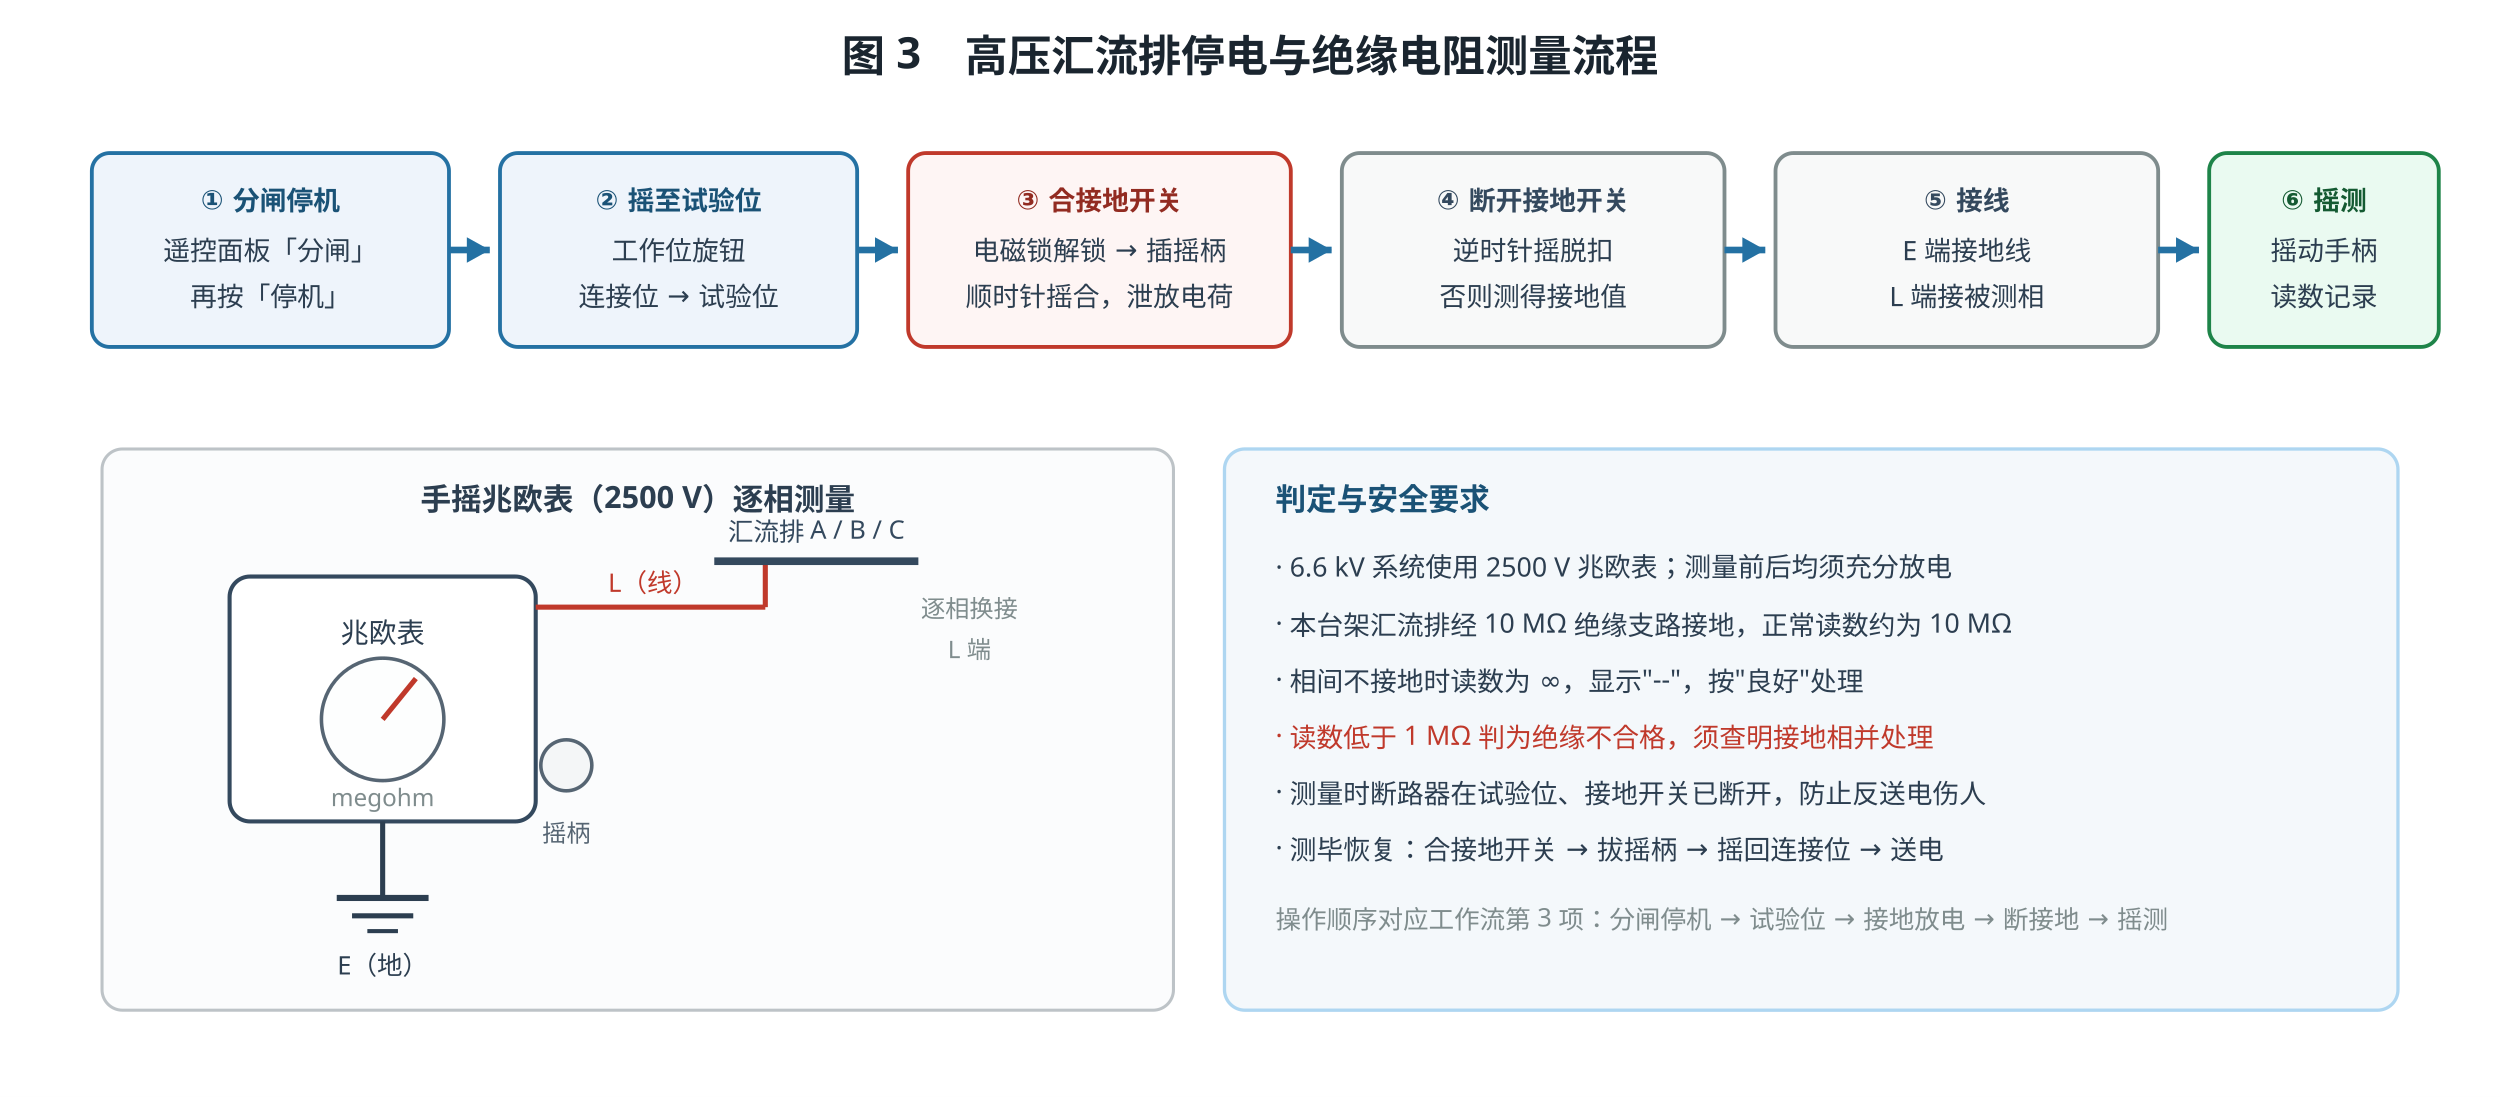
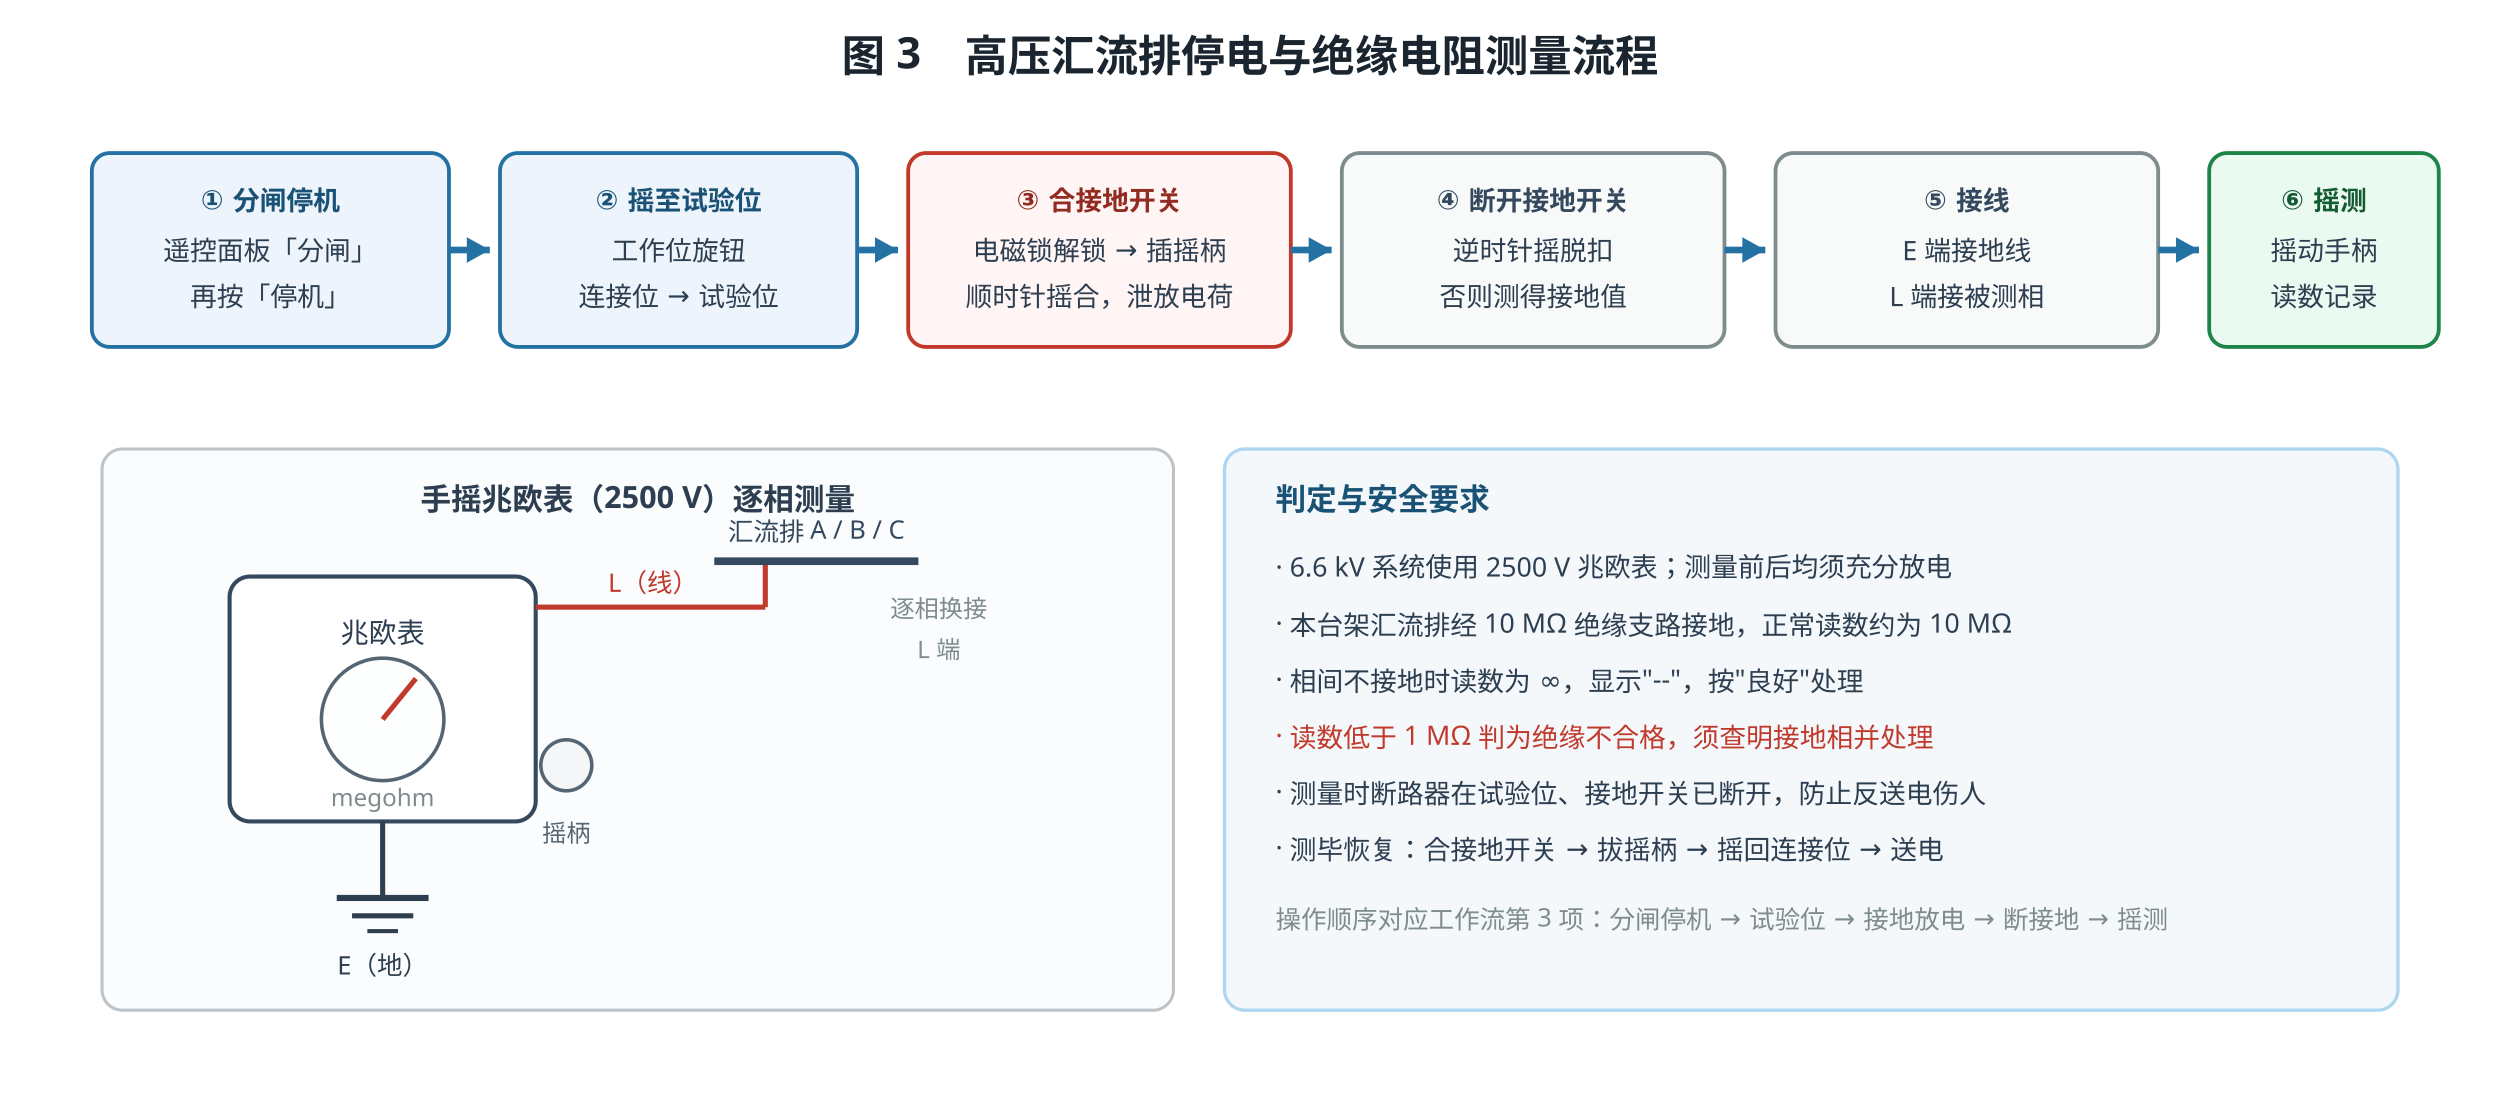
<svg xmlns="http://www.w3.org/2000/svg" width="980" height="430" viewBox="0 0 980 430" font-family="Microsoft YaHei, PingFang SC, sans-serif">
  <rect width="980" height="430" fill="#ffffff" />
  <text x="490" y="28" font-size="17" font-weight="bold" fill="#1a252f" text-anchor="middle">图 3　高压汇流排停电与绝缘电阻测量流程</text>
  <g font-size="10.5" fill="#2c3e50">
    <rect x="36" y="60" width="140" height="76" rx="7" fill="#eef4fb" stroke="#2471a3" stroke-width="1.5" />
    <text x="106" y="82" font-weight="bold" fill="#1a5276" text-anchor="middle">① 分闸停机</text>
    <text x="106" y="102" text-anchor="middle">遥控面板「分闸」</text>
    <text x="106" y="120" text-anchor="middle">再按「停机」</text>
    <rect x="196" y="60" width="140" height="76" rx="7" fill="#eef4fb" stroke="#2471a3" stroke-width="1.5" />
    <text x="266" y="82" font-weight="bold" fill="#1a5276" text-anchor="middle">② 摇至试验位</text>
    <text x="266" y="102" text-anchor="middle">工作位旋钮</text>
    <text x="266" y="120" text-anchor="middle">连接位 → 试验位</text>
    <rect x="356" y="60" width="150" height="76" rx="7" fill="#fef5f4" stroke="#c0392b" stroke-width="1.5" />
    <text x="431" y="82" font-weight="bold" fill="#922b21" text-anchor="middle">③ 合接地开关</text>
    <text x="431" y="102" text-anchor="middle">电磁锁解锁 → 插摇柄</text>
    <text x="431" y="120" text-anchor="middle">顺时针摇合，泄放电荷</text>
    <rect x="526" y="60" width="150" height="76" rx="7" fill="#f8f9f9" stroke="#7f8c8d" stroke-width="1.5" />
    <text x="601" y="82" font-weight="bold" fill="#34495e" text-anchor="middle">④ 断开接地开关</text>
    <text x="601" y="102" text-anchor="middle">逆时针摇脱扣</text>
    <text x="601" y="120" text-anchor="middle">否则测得接地值</text>
    <rect x="696" y="60" width="150" height="76" rx="7" fill="#f8f9f9" stroke="#7f8c8d" stroke-width="1.5" />
    <text x="771" y="82" font-weight="bold" fill="#34495e" text-anchor="middle">⑤ 接线</text>
    <text x="771" y="102" text-anchor="middle">E 端接地线</text>
    <text x="771" y="120" text-anchor="middle">L 端接被测相</text>
    <rect x="866" y="60" width="90" height="76" rx="7" fill="#eafaf1" stroke="#1e8449" stroke-width="1.5" />
    <text x="911" y="82" font-weight="bold" fill="#145a32" text-anchor="middle">⑥ 摇测</text>
    <text x="911" y="102" text-anchor="middle">摇动手柄</text>
    <text x="911" y="120" text-anchor="middle">读数记录</text>
  </g>
  <g stroke="#2471a3" stroke-width="2.6">
    <line x1="176" y1="98" x2="192" y2="98" />
    <line x1="336" y1="98" x2="352" y2="98" />
    <line x1="506" y1="98" x2="522" y2="98" />
    <line x1="676" y1="98" x2="692" y2="98" />
    <line x1="846" y1="98" x2="862" y2="98" />
  </g>
  <g fill="#2471a3">
    <polygon points="192,98 183,93 183,103" />
    <polygon points="352,98 343,93 343,103" />
    <polygon points="522,98 513,93 513,103" />
    <polygon points="692,98 683,93 683,103" />
    <polygon points="862,98 853,93 853,103" />
  </g>
  <g>
    <rect x="40" y="176" width="420" height="220" rx="8" fill="#fbfcfd" stroke="#bdc3c7" stroke-width="1.2" />
    <text x="250" y="200" font-size="12" font-weight="bold" fill="#2c3e50" text-anchor="middle">手摇兆欧表（2500 V）逐相测量</text>
    <rect x="90" y="226" width="120" height="96" rx="8" fill="#ffffff" stroke="#34495e" stroke-width="1.6" />
    <text x="150" y="252" font-size="11" fill="#2c3e50" text-anchor="middle">兆欧表</text>
    <circle cx="150" cy="282" r="24" fill="#fdfefe" stroke="#566573" stroke-width="1.4" />
    <line x1="150" y1="282" x2="163" y2="266" stroke="#c0392b" stroke-width="2" />
    <text x="150" y="316" font-size="9.5" fill="#7f8c8d" text-anchor="middle">megohm</text>
    <circle cx="222" cy="300" r="10" fill="#f4f6f7" stroke="#566573" stroke-width="1.4" />
    <text x="222" y="330" font-size="9.5" fill="#566573" text-anchor="middle">摇柄</text>
    <line x1="210" y1="238" x2="300" y2="238" stroke="#c0392b" stroke-width="2" />
    <text x="256" y="232" font-size="10" fill="#c0392b" text-anchor="middle">L（线）</text>
    <line x1="150" y1="322" x2="150" y2="352" stroke="#2c3e50" stroke-width="2" />
    <line x1="132" y1="352" x2="168" y2="352" stroke="#2c3e50" stroke-width="2.4" />
    <line x1="138" y1="359" x2="162" y2="359" stroke="#2c3e50" stroke-width="2" />
    <line x1="144" y1="365" x2="156" y2="365" stroke="#2c3e50" stroke-width="1.6" />
    <text x="150" y="382" font-size="10" fill="#2c3e50" text-anchor="middle">E（地）</text>
    <line x1="300" y1="238" x2="300" y2="220" stroke="#c0392b" stroke-width="2" />
    <line x1="280" y1="220" x2="360" y2="220" stroke="#34495e" stroke-width="3" />
    <text x="320" y="212" font-size="10" fill="#34495e" text-anchor="middle">汇流排 A / B / C</text>
-     <text x="380" y="242" font-size="9.5" fill="#7f8c8d" text-anchor="middle">逐相换接</text>
-     <text x="380" y="258" font-size="9.5" fill="#7f8c8d" text-anchor="middle">L 端</text>
+     <text x="368" y="242" font-size="9.5" fill="#7f8c8d" text-anchor="middle">逐相换接</text>
+     <text x="368" y="258" font-size="9.5" fill="#7f8c8d" text-anchor="middle">L 端</text>
  </g>
  <rect x="480" y="176" width="460" height="220" rx="8" fill="#f4f8fb" stroke="#aed6f1" stroke-width="1.3" />
  <text x="500" y="200" font-size="12" font-weight="bold" fill="#1a5276">判定与安全要求</text>
  <text x="500" y="226" font-size="10.5" fill="#2c3e50">· 6.6 kV 系统使用 2500 V 兆欧表；测量前后均须充分放电</text>
  <text x="500" y="248" font-size="10.5" fill="#2c3e50">· 本台架汇流排经 10 MΩ 绝缘支路接地，正常读数约为 10 MΩ</text>
  <text x="500" y="270" font-size="10.5" fill="#2c3e50">· 相间不接地时读数为 ∞，显示"--"，按"良好"处理</text>
  <text x="500" y="292" font-size="10.5" fill="#c0392b">· 读数低于 1 MΩ 判为绝缘不合格，须查明接地相并处理</text>
  <text x="500" y="314" font-size="10.5" fill="#2c3e50">· 测量时断路器在试验位、接地开关已断开，防止反送电伤人</text>
  <text x="500" y="336" font-size="10.5" fill="#2c3e50">· 测毕恢复：合接地开关 → 拔摇柄 → 摇回连接位 → 送电</text>
  <text x="500" y="364" font-size="10" fill="#7f8c8d">操作顺序对应工作流第 3 项：分闸停机 → 试验位 → 接地放电 → 断接地 → 摇测</text>
</svg>
